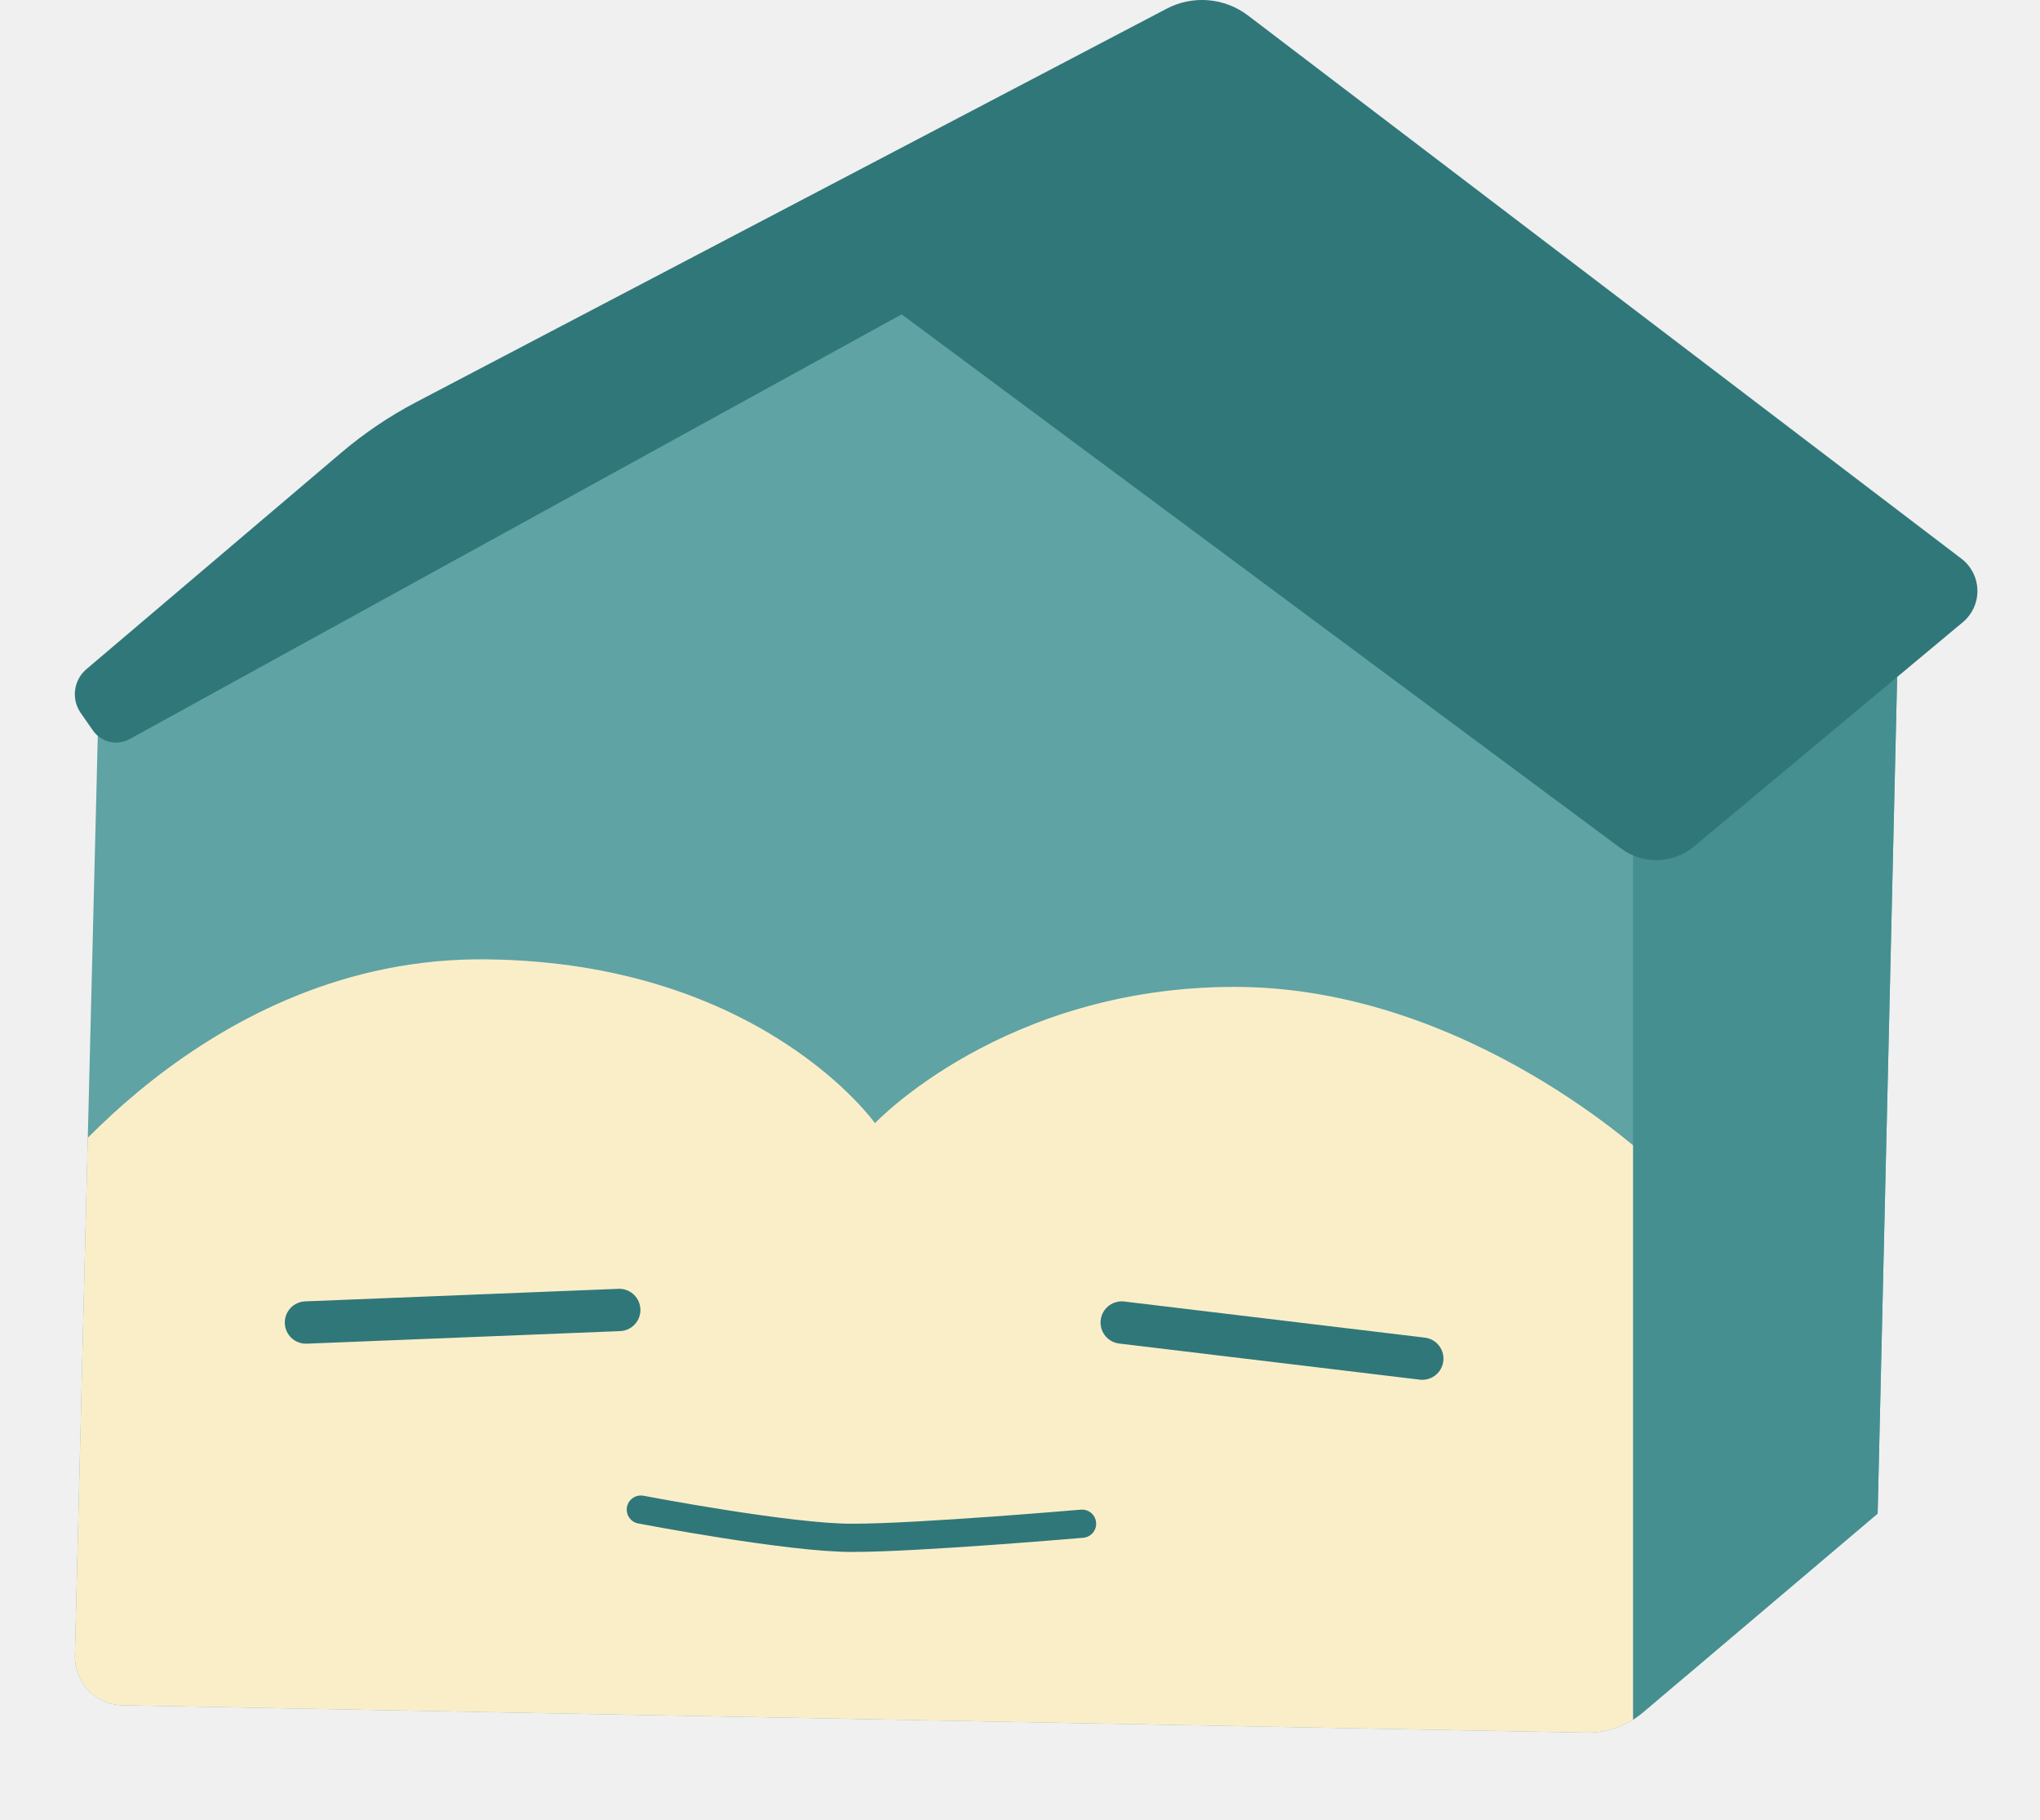
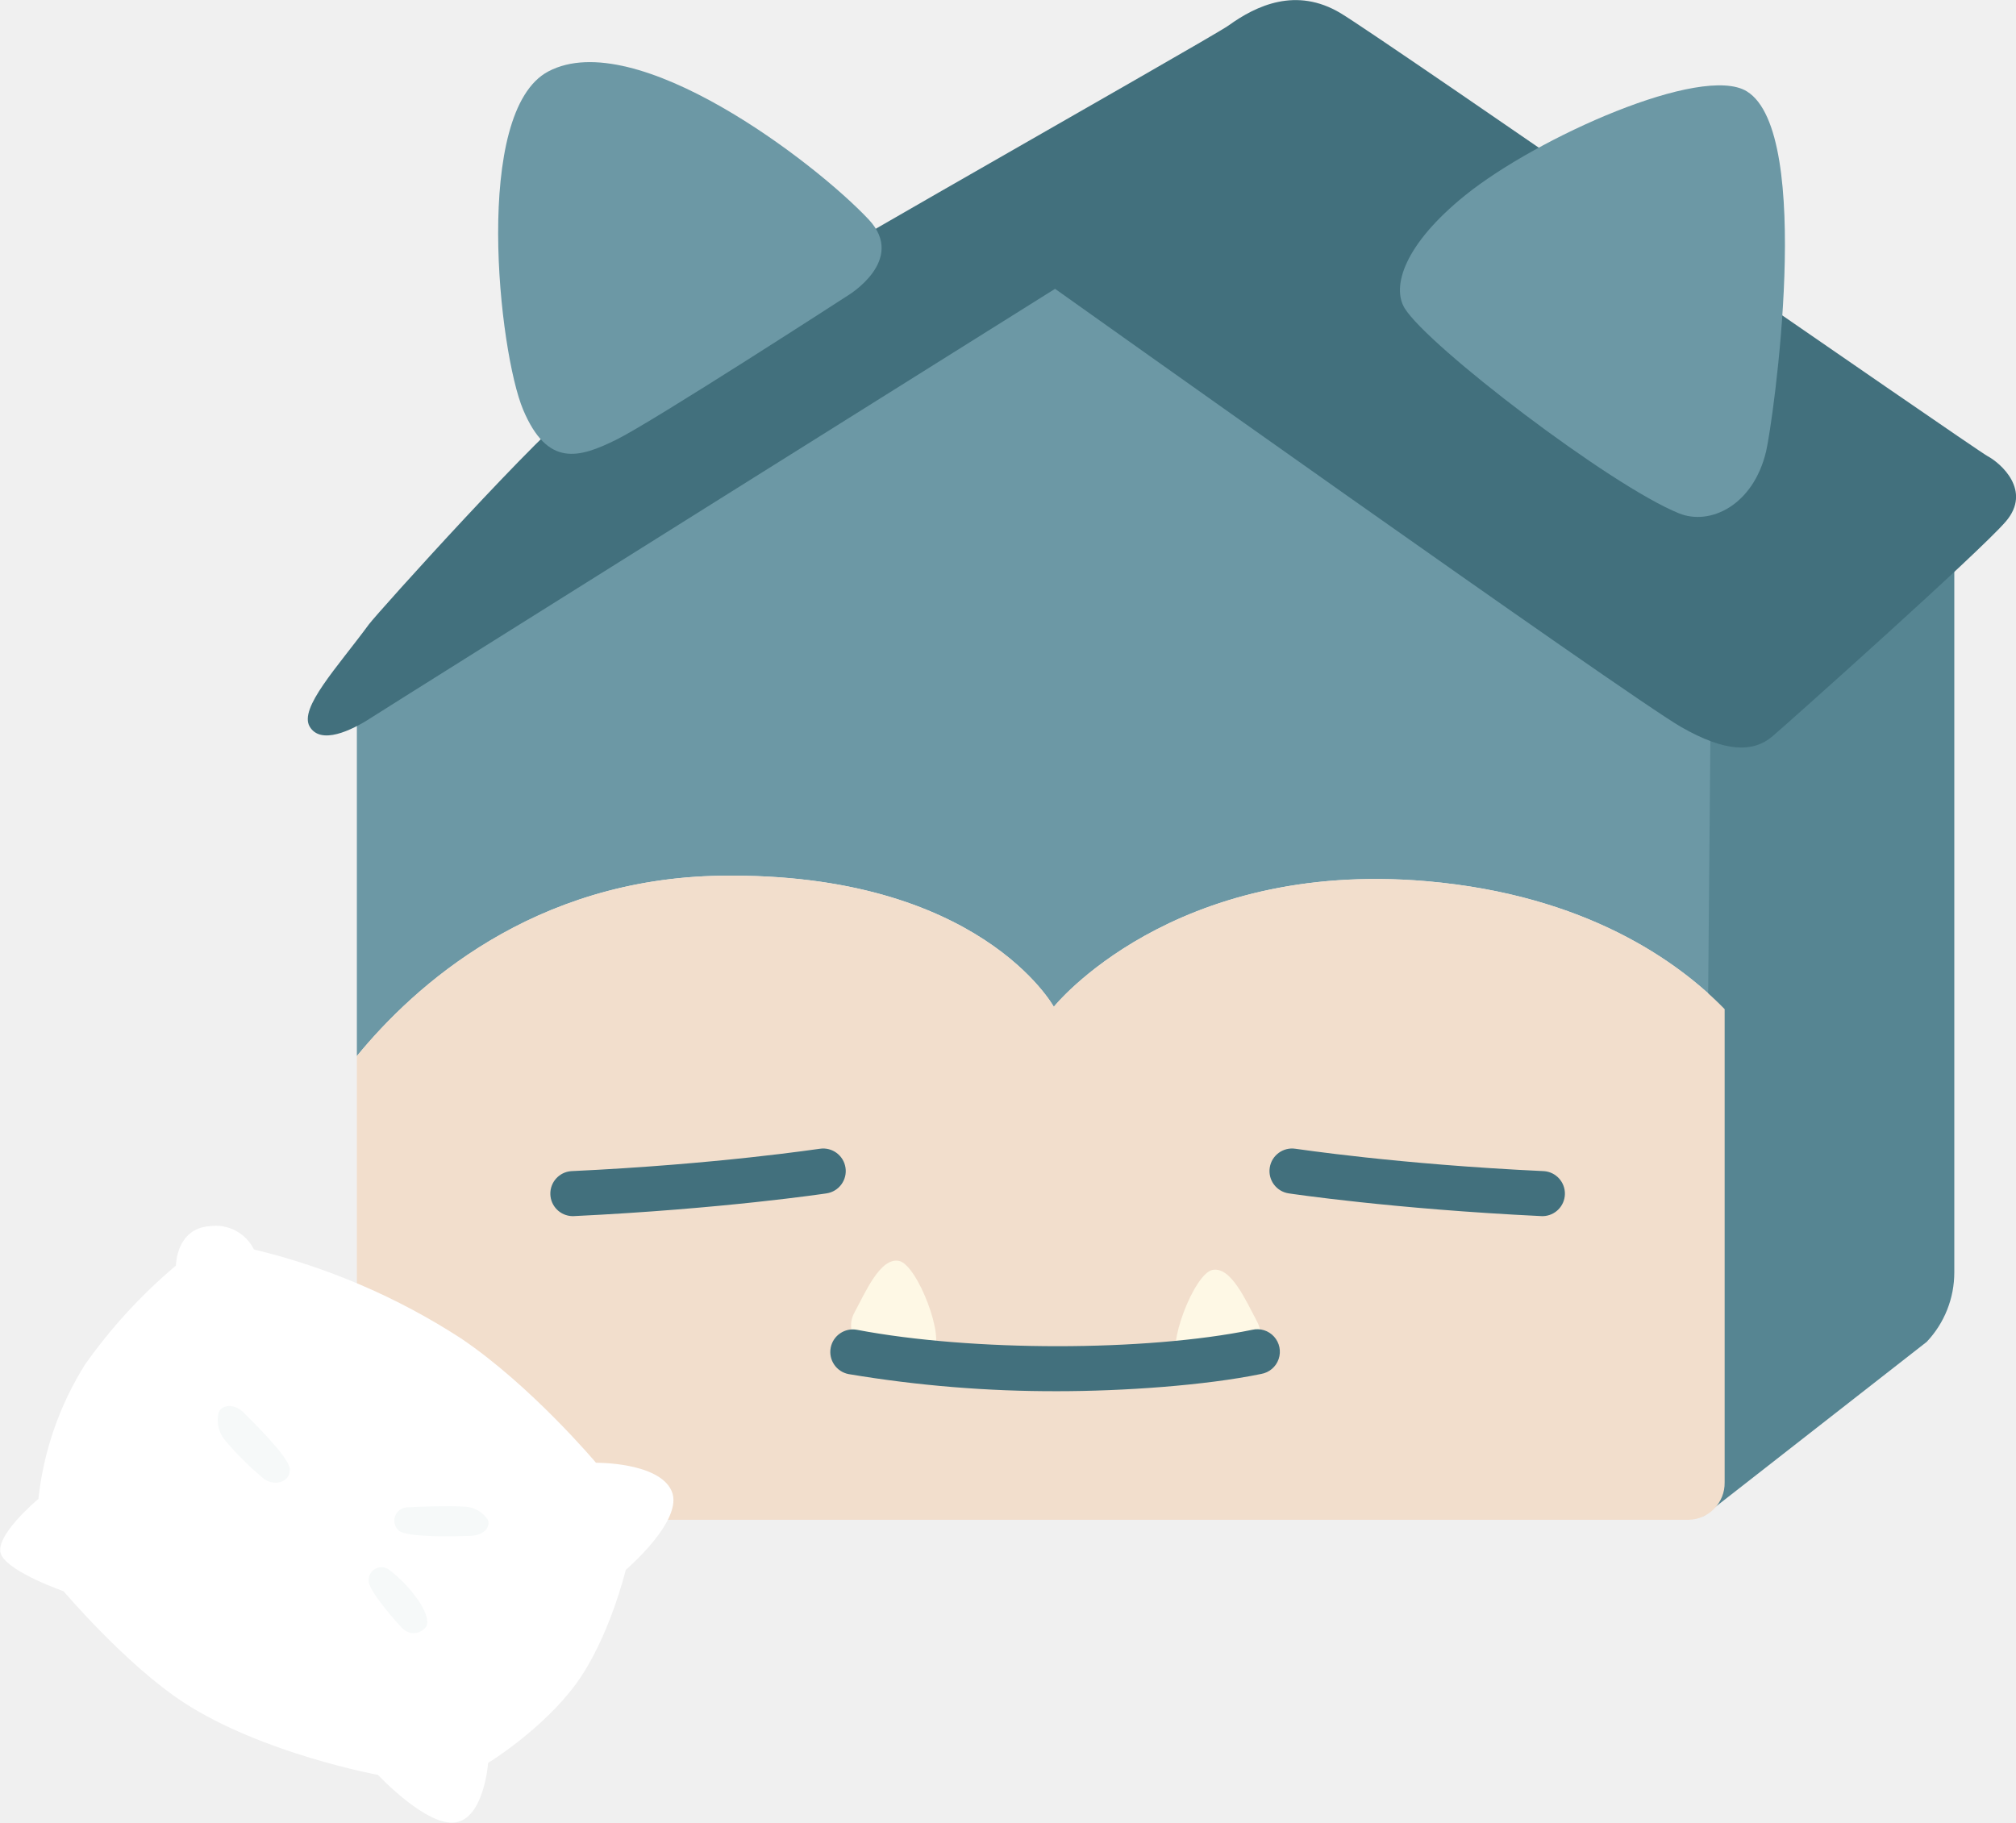
- <svg xmlns="http://www.w3.org/2000/svg" id="Layer_1" data-name="Layer 1" viewBox="0 0 144.62 128.98">
+ <svg xmlns="http://www.w3.org/2000/svg" id="Layer_1" data-name="Layer 1" viewBox="0 0 259.41 234.56">
  <defs>
-     <style>.cls-1,.cls-7,.cls-8{fill:none;}.cls-2{fill:#5fa3a4;}.cls-3{clip-path:url(#clip-path);}.cls-4{fill:#faeec9;}.cls-5{fill:#458f91;}.cls-6{fill:#307779;}.cls-7,.cls-8{stroke:#307779;stroke-linecap:round;}.cls-7{stroke-miterlimit:10;stroke-width:3px;}.cls-8{stroke-linejoin:round;stroke-width:2px;}</style>
-     <clipPath id="clip-path" transform="translate(-887.8 -510)">
-       <path class="cls-1" d="M894.81,559.06l-1.7,68.28a3.44,3.44,0,0,0,3.38,3.53l103.78,1.94a6.07,6.07,0,0,0,4-1.43l16.64-14.1,1.53-65.62-60-31.4Z" />
-     </clipPath>
+     <style>.cls-1{fill:#6c98a5;}.cls-2{fill:#568592;}.cls-3{fill:#42707d;}.cls-4{fill:#f2decc;}.cls-5{fill:#fef8e5;}.cls-6{fill:#fff;}.cls-7{fill:#f6f9f9;}</style>
  </defs>
-   <path class="cls-2" d="M894.81,559.06l-1.7,68.28a3.44,3.44,0,0,0,3.38,3.53l103.78,1.94a6.07,6.07,0,0,0,4-1.43l16.64-14.1,1.53-65.62-60-31.4Z" transform="translate(-887.8 -510)" />
-   <g class="cls-3">
-     <path class="cls-4" d="M890,595.32S902.21,577.7,922.38,578c19.41.24,27.45,11.61,27.45,11.61s9.1-9.66,25.49-9.66c16.59,0,29.53,12.35,29.53,12.35l3.06,44.93L887.8,639Z" transform="translate(-887.8 -510)" />
-     <rect class="cls-5" x="115.77" y="46.08" width="28.85" height="76.77" />
-   </g>
-   <path class="cls-2" d="M951.74,532.26" transform="translate(-887.8 -510)" />
-   <path class="cls-6" d="M894.37,561.75l-.85-1.22a2.33,2.33,0,0,1,.43-3.12L912,542.08a29.05,29.05,0,0,1,5.29-3.57l53.21-27.89a5.39,5.39,0,0,1,5.79.49l50.56,38.49a2.88,2.88,0,0,1,.1,4.5L1007.89,570a4.18,4.18,0,0,1-5.17.14l-51-37.86L897,562.38A2,2,0,0,1,894.37,561.75Z" transform="translate(-887.8 -510)" />
-   <line class="cls-7" x1="21.69" y1="93.74" x2="43.9" y2="92.85" />
-   <line class="cls-7" x1="79.52" y1="93.74" x2="100.83" y2="96.3" />
-   <path class="cls-8" d="M933.23,617s10.7,2.05,15.07,2c4.6,0,16.21-1,16.21-1" transform="translate(-887.8 -510)" />
+   <path class="cls-1" d="M388.69,455a4.8,4.8,0,0,1-.32.54A4.8,4.8,0,0,0,388.69,455Z" transform="translate(-167.36 -261.88)" />
+   <path class="cls-1" d="M301.28,290.75l-88,58.56v48.48c7.39-9,22.64-22.87,46.91-23.21,33.26-.47,42.77,16.87,42.77,16.87s15.2-19,48-16.16c20.44,1.78,32.29,10.3,38.32,16.46V334.84Z" transform="translate(-167.36 -261.88)" />
+   <path class="cls-2" d="M418.83,321.86V425.62a13,13,0,0,1-3.55,8.95L386.57,457l1-114.54Z" transform="translate(-167.36 -261.88)" />
+   <path class="cls-3" d="M303.12,299.05s-85.41,53.52-88,55.2-6.5,3.52-7.91,1.14,3.55-7.62,7.62-13.16c1.07-1.45,22.8-25.57,27.39-28.56,13.94-9.11,80.77-46.74,83.24-48.52,3.54-2.55,8.69-5,14.41-1.57s81.52,56.08,83.24,57,5.73,4.45,2.36,8.4-28.35,26.23-30,27.63c-2.52,2.16-6.09,2.09-11.79-1.17C376.87,351.53,303.12,299.05,303.12,299.05Z" transform="translate(-167.36 -261.88)" />
+   <path class="cls-4" d="M389.28,452.65v-60.9c-6-6.16-17.88-14.68-38.32-16.46-32.79-2.85-48,16.16-48,16.16s-9.51-17.34-42.77-16.87c-24.27.34-39.52,14.17-46.91,23.21v54.86a4.73,4.73,0,0,0,4.62,4.82H384.65A4.73,4.73,0,0,0,389.28,452.65Z" transform="translate(-167.36 -261.88)" />
+   <path class="cls-5" d="M278.31,435.49s-2.4-2.12-1-4.7,3.32-7.11,5.72-6.64,6.09,10.23,4.34,11.62S279.78,436.41,278.31,435.49Z" transform="translate(-167.36 -261.88)" />
+   <path class="cls-5" d="M328.11,436.65s2.39-2.12,1-4.7-3.32-7.1-5.72-6.64-6.09,10.24-4.33,11.62S326.63,437.57,328.11,436.65Z" transform="translate(-167.36 -261.88)" />
+   <path class="cls-3" d="M365.9,418.39h-.14c-19.2-.92-32.45-2.91-32.58-2.93a2.9,2.9,0,0,1,.87-5.74c.13,0,13.1,2,32,2.88a2.9,2.9,0,0,1-.14,5.79Z" transform="translate(-167.36 -261.88)" />
+   <path class="cls-3" d="M241,418.39h.14c19.2-.92,32.45-2.91,32.58-2.93a2.9,2.9,0,0,0-.87-5.74c-.13,0-13.11,2-32,2.88a2.9,2.9,0,0,0,.14,5.79Z" transform="translate(-167.36 -261.88)" />
+   <path class="cls-3" d="M303.46,440.92a160.11,160.11,0,0,1-26.9-2.2,2.9,2.9,0,1,1,1.08-5.7c14.76,2.81,37.11,2.81,50.84,0a2.9,2.9,0,1,1,1.16,5.68C322.42,440.19,311.84,440.92,303.46,440.92Z" transform="translate(-167.36 -261.88)" />
+   <path class="cls-6" d="M190,424.75s0-4.76,4.35-5.07a5.5,5.5,0,0,1,5.69,3,85.88,85.88,0,0,1,26.65,11.45c9.05,6.11,17.36,16,17.36,16s8.08-.1,9.73,3.63-5.9,10.15-5.9,10.15-2.12,8.84-6.42,14.7-11.29,10.15-11.29,10.15-.51,7.14-4.24,7.66S216,490.3,216,490.3s-14.87-2.73-25-9.32c-7.45-4.86-15.46-14.32-15.46-14.32s-6.8-2.35-8-4.63,4.76-7.25,4.76-7.25a40.77,40.77,0,0,1,6-17.29A67.71,67.71,0,0,1,190,424.75Z" transform="translate(-167.36 -261.88)" />
+   <path class="cls-7" d="M195.47,443.74a4.08,4.08,0,0,0,.94,3.61,39,39,0,0,0,5,4.92c1.54,1,3.44.14,3.23-1.41s-4.56-5.82-5.91-7.17S195.75,442.75,195.47,443.74Z" transform="translate(-167.36 -261.88)" />
+   <path class="cls-7" d="M230.1,457.4a3.83,3.83,0,0,0-3.21-1.63c-1.59-.11-5.82,0-7.21.1a1.72,1.72,0,0,0-1,3c1.19.92,7.27.72,9.16.67S230.55,458.28,230.1,457.4Z" transform="translate(-167.36 -261.88)" />
+   <path class="cls-7" d="M222.25,471.15c.28-.72-.1-1.75-.79-2.9a17.28,17.28,0,0,0-4.12-4.42,1.66,1.66,0,0,0-2.46,1.94c.61,1.59,3.16,4.52,4.26,5.67A2,2,0,0,0,222.25,471.15Z" transform="translate(-167.36 -261.88)" />
+   <path class="cls-1" d="M237.92,271.07c-9.77,5.15-6.38,36.11-3.24,43.55s7.2,6.19,11.92,3.88,29.89-18.61,29.89-18.61,7.56-4.53,2.66-9.75C272.21,282.75,249.15,265.15,237.92,271.07Z" transform="translate(-167.36 -261.88)" />
+   <path class="cls-1" d="M392.14,273.64c-5.76-3.57-27,5.92-36.23,13.36-7.89,6.36-9.49,11.78-7.81,14.54,3,4.88,26.41,22.79,35.29,26.4,4,1.63,9.58-1,11.23-8C395.5,316.18,400.82,279,392.14,273.64Z" transform="translate(-167.36 -261.88)" />
</svg>
